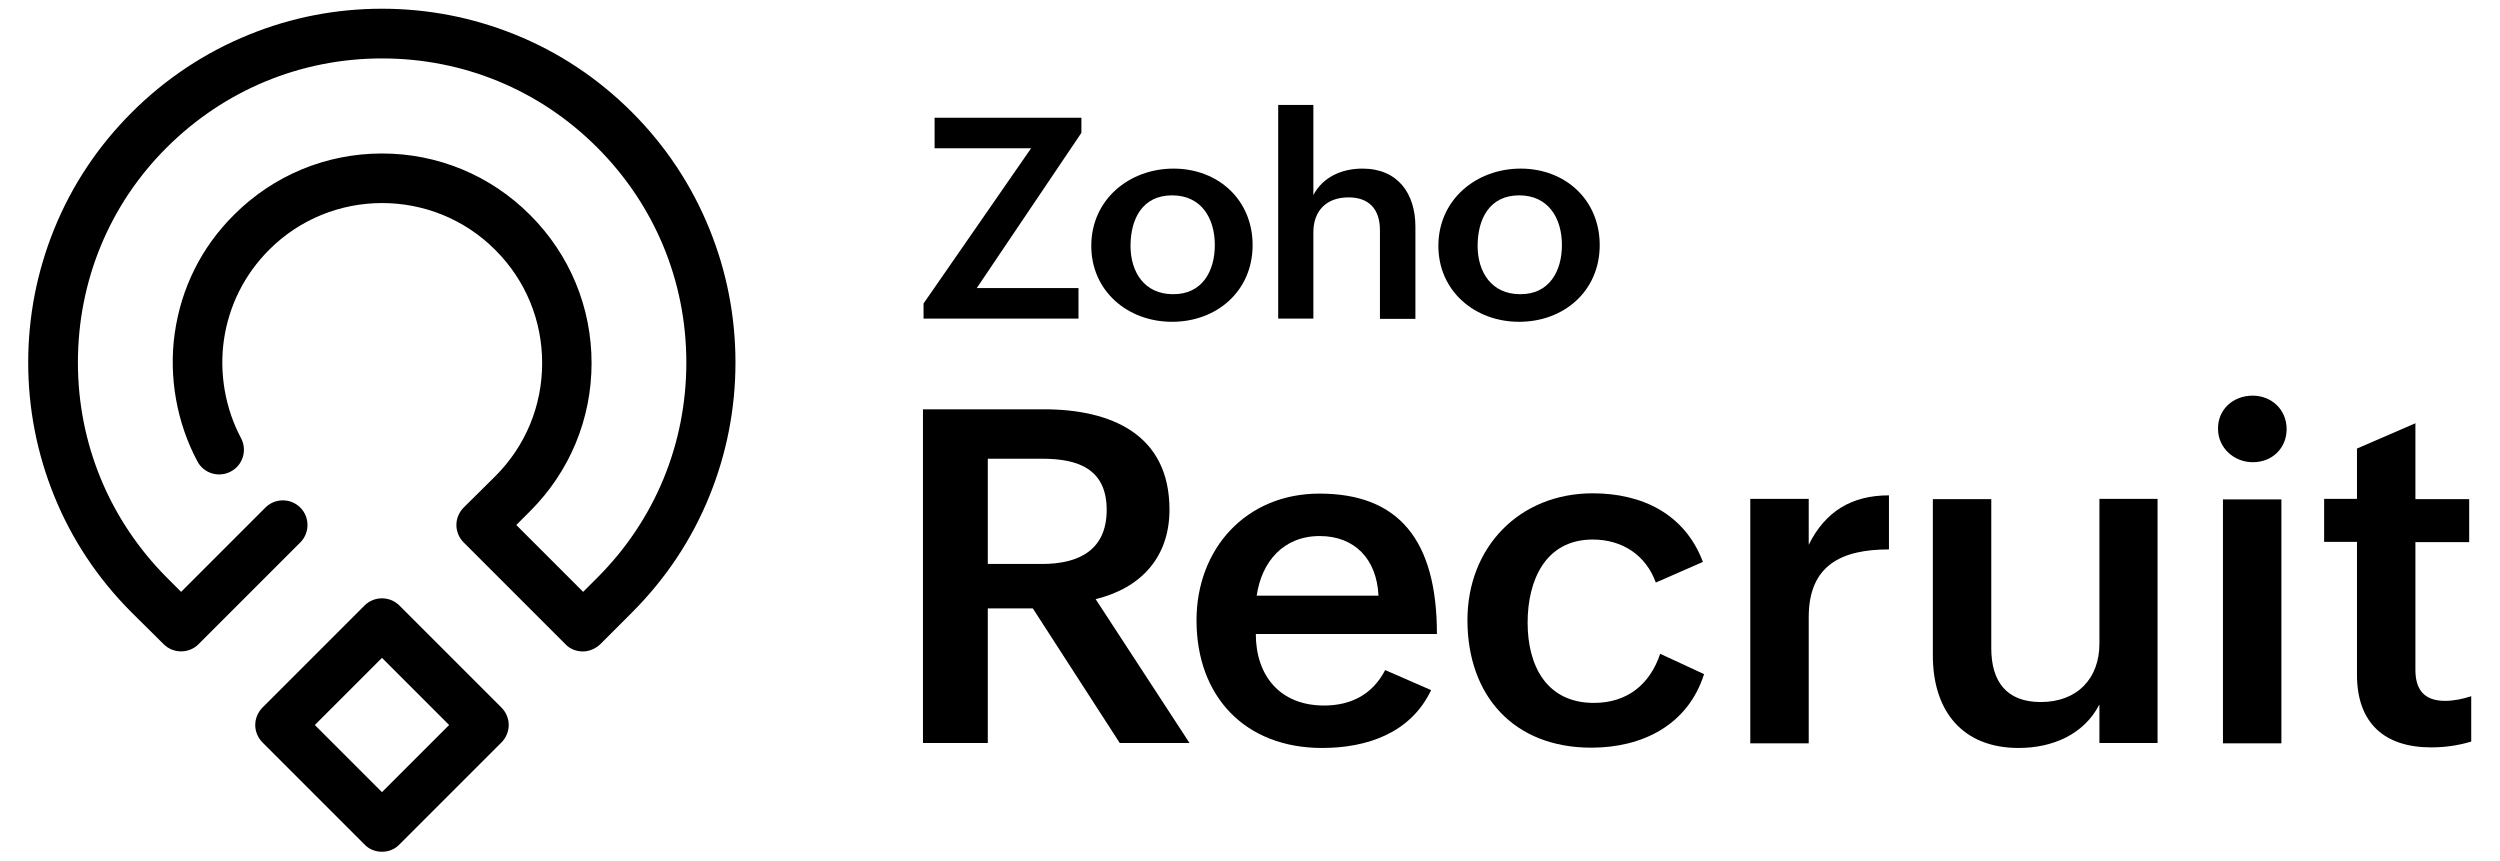
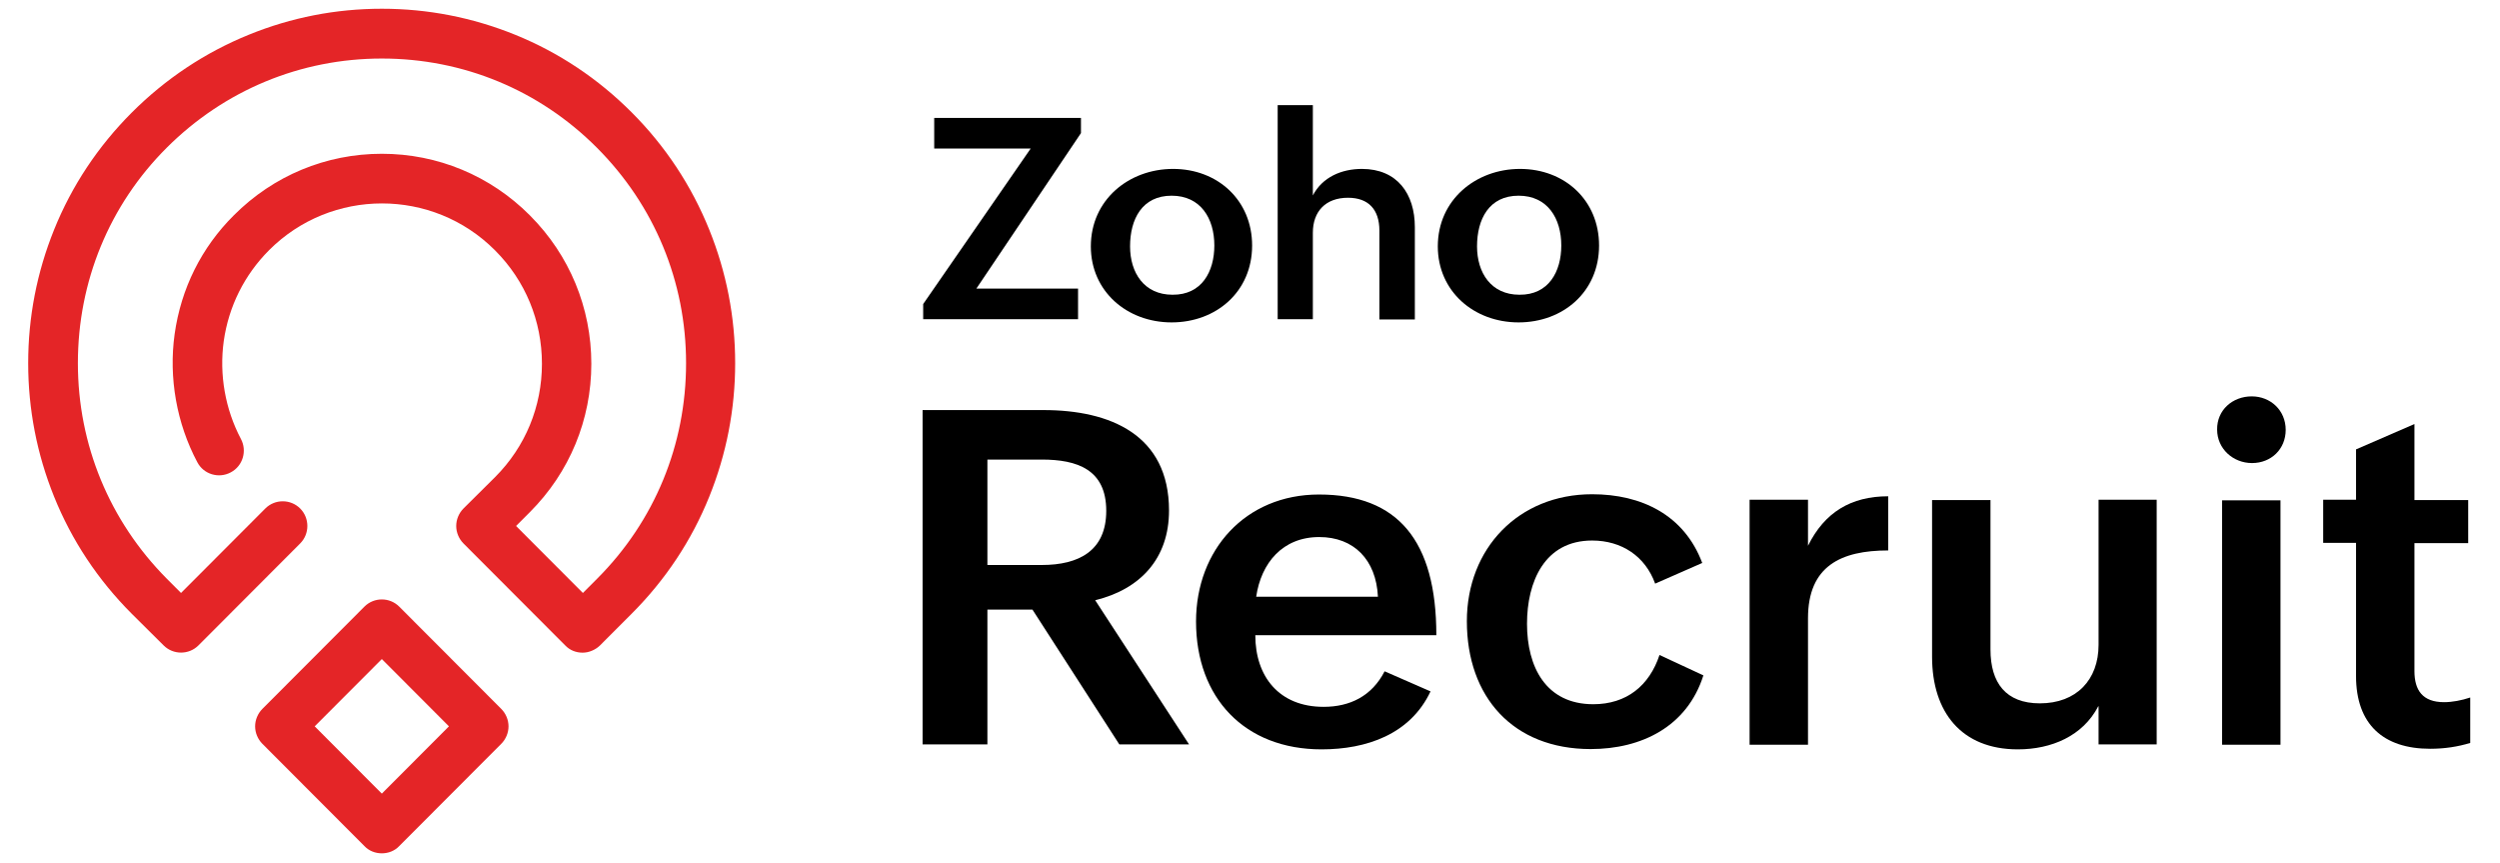
- <svg xmlns="http://www.w3.org/2000/svg" version="1.1" id="Layer_1" x="0px" y="0px" viewBox="0 0 860 296" style="enable-background:new 0 0 860 296;" xml:space="preserve">
-   <g>
-     <g>
-       <path d="M317.5,140.8h41.6c23,0,43.2,8.5,43.2,34.5c0,16.4-9.8,27-25.4,30.8l32.3,49.5h-24l-29.9-46.3h-15.5v46.3h-22.3V140.8z     M358.5,194c12.8,0,22.2-4.9,22.2-18.6c0-14.2-10-17.6-22.2-17.6h-18.7V194H358.5z" />
-       <path d="M492.3,237.4c-7,14.8-22.1,19.9-37.5,19.9c-26.5,0-43.2-17.7-43.2-43.9c0-24.6,17-43.6,42.3-43.6    c27.2,0,40.4,15.9,40.4,48.3H432c0,14.2,8.2,24.6,23.5,24.6c9.1,0,16.6-3.7,21-12.2L492.3,237.4z M474.2,204.9    c-0.6-12.7-8.3-20.5-20.2-20.5c-12.6,0-20,8.9-21.7,20.5H474.2z" />
-       <path d="M586.2,231.9c-5.6,17.6-21.3,25.3-38.8,25.3c-26.7,0-42.6-17.9-42.6-43.9c0-25,17.8-43.6,43.1-43.6    c17,0,31.7,7.1,37.9,23.6l-16.2,7.1c-3.4-9.4-11.5-14.8-21.7-14.8c-16.4,0-22.4,14.2-22.4,28.6c0,14.8,6.5,27.6,22.8,27.6    c11.5,0,19.3-6.4,22.8-16.9L586.2,231.9z" />
-       <path d="M602.1,171.6h20.1v15.8c5.7-11.5,14.8-17,27.6-17V189c-16.2,0-27.6,5.3-27.6,23.3v43.4h-20.1V171.6z" />
-       <path d="M722.1,242.5c-5.3,10.2-16.1,14.8-27.7,14.8c-19.3,0-29.5-12.7-29.5-31.8v-53.8H685V223c0,11.5,5.3,18.5,17,18.5    c12.6,0,20.2-8.1,20.2-20.1v-49.8h20v84h-20V242.5z" />
-       <path d="M774.9,136.1c6.5,0,11.7,4.8,11.7,11.5c0,6.6-5,11.4-11.6,11.4c-6.5,0-12-4.9-12-11.5    C762.9,140.8,768.3,136.1,774.9,136.1z M764.7,171.8h20.1v83.9h-20.1V171.8z" />
-       <path d="M850.1,255.1c-4.3,1.3-8.8,2-13.8,2c-16,0-25.5-8.3-25.5-25v-45.7h-11.3v-14.8h11.3v-17.3l20.1-8.7v26.1h18.5v14.8h-18.5    v43.9c0,6.6,2.8,10.7,10.2,10.7c2.8,0,6-0.6,9-1.6V255.1z" />
-     </g>
-     <g>
-       <path d="M317.7,104.4l37-53.4h-33.2V40.5H372v5.2L336,99.1h35v10.5h-53.3V104.4z" />
-       <path d="M403.7,58c15.4,0,27.2,10.8,27.2,26.3c0,15.9-12.4,26.4-27.7,26.4c-15.4,0-27.8-10.7-27.8-26.1    C375.4,68.6,388.5,58,403.7,58z M417.9,84.3c0-9.3-4.7-17.1-14.7-17.1c-10.2,0-14.3,8.1-14.3,17.4c0,9,4.8,16.6,14.6,16.6    C413.6,101.3,417.9,93.2,417.9,84.3z" />
-       <path d="M439.7,36.1h12.1v31c3.3-6.3,9.9-9.1,16.9-9.1c12.1,0,18.2,8.5,18.2,20v31.7h-12.2V79.2c0-7.3-3.8-11.3-10.8-11.3    c-7.8,0-12.1,4.8-12.1,12v29.7h-12.1V36.1z" />
-       <path d="M523.1,58c15.4,0,27.2,10.8,27.2,26.3c0,15.9-12.4,26.4-27.7,26.4c-15.4,0-27.8-10.7-27.8-26.1    C494.8,68.6,507.9,58,523.1,58z M537.3,84.3c0-9.3-4.7-17.1-14.7-17.1c-10.2,0-14.3,8.1-14.3,17.4c0,9,4.8,16.6,14.6,16.6    C533,101.3,537.3,93.2,537.3,84.3z" />
-     </g>
-   </g>
-   <g>
-     <g>
-       <path class="st1" d="M131.4,293c-2.2,0-4.4-0.8-6-2.5l-35.1-35.1c-1.6-1.6-2.5-3.8-2.5-6c0-2.2,0.9-4.4,2.5-6l35.1-35.1    c3.3-3.3,8.7-3.3,12,0l35.1,35.1c1.6,1.6,2.5,3.8,2.5,6c0,2.2-0.9,4.4-2.5,6l-35.1,35.1C135.8,292.2,133.6,293,131.4,293z     M108.3,249.4l23.1,23.1l23.1-23.1l-23.1-23.1L108.3,249.4z" />
-     </g>
-     <g>
-       <path class="st1" d="M200.5,224.1c-2.2,0-4.4-0.8-6-2.5l-35-35c-1.6-1.6-2.5-3.8-2.5-6c0-2.2,0.9-4.4,2.5-6l10.9-10.8    c10.4-10.4,16.1-24.2,16.1-38.9c0-14.7-5.7-28.5-16.1-38.9l-0.1-0.1c-21.4-21.4-56.3-21.4-77.7,0l0,0    c-8.5,8.5-13.9,19.3-15.6,31.2c-1.6,11.5,0.5,23.4,5.9,33.6c2.2,4.1,0.7,9.3-3.5,11.5c-4.1,2.2-9.3,0.7-11.5-3.5    c-7.1-13.3-9.9-29-7.8-44c2.2-15.6,9.2-29.7,20.4-40.8l0,0c13.6-13.6,31.7-21.1,50.9-21.1c19.2,0,37.3,7.5,50.9,21.1l0.1,0.1    c13.6,13.6,21.1,31.7,21.1,50.9s-7.5,37.3-21.1,50.9l-4.8,4.8l23,23l4.9-4.9c19.8-19.8,30.6-46,30.6-74s-10.9-54.2-30.7-74    s-46-30.6-74-30.6s-54.2,10.9-74,30.6s-30.6,46-30.6,74s10.9,54.2,30.6,74l4.9,4.9l29-29c3.3-3.3,8.7-3.3,12,0    c3.3,3.3,3.3,8.7,0,12l-35,35c-3.3,3.3-8.7,3.3-12,0l-11-10.9c-11.6-11.6-20.6-25.1-26.7-40.2c-5.9-14.6-8.9-30-8.9-45.8    s3-31.2,8.9-45.8c6.1-15.1,15.1-28.6,26.7-40.2S70.6,18,85.7,11.9C100.2,6,115.6,3,131.4,3s31.2,3,45.8,8.9    c15.1,6.1,28.6,15.1,40.2,26.7C229,50.2,238,63.8,244.1,78.9c5.9,14.6,8.9,30,8.9,45.8s-3,31.2-8.9,45.8    c-6.1,15.1-15.1,28.6-26.7,40.2l-11,11C204.8,223.2,202.6,224.1,200.5,224.1z" />
-     </g>
-   </g>
+ <svg xmlns="http://www.w3.org/2000/svg" width="145" height="50" viewBox="0 0 145 50" fill="none">
+   <path d="M53.532 23.784H60.546C64.424 23.784 67.83 25.22 67.83 29.611C67.83 32.382 66.177 34.172 63.547 34.814L68.993 43.176H64.947L59.905 35.355H57.292V43.176H53.532V23.784ZM60.445 32.77C62.603 32.77 64.188 31.943 64.188 29.628C64.188 27.23 62.502 26.655 60.445 26.655H57.292V32.77H60.445Z" fill="black" />
+   <path d="M83.004 40.101C81.824 42.601 79.278 43.463 76.681 43.463C72.213 43.463 69.398 40.473 69.398 36.047C69.398 31.892 72.264 28.682 76.53 28.682C81.116 28.682 83.341 31.368 83.341 36.841H72.837C72.837 39.24 74.22 40.997 76.799 40.997C78.334 40.997 79.598 40.372 80.34 38.936L83.004 40.101ZM79.952 34.611C79.851 32.466 78.553 31.149 76.546 31.149C74.422 31.149 73.174 32.652 72.888 34.611H79.952Z" fill="black" />
+   <path d="M98.836 39.172C97.892 42.145 95.245 43.446 92.294 43.446C87.793 43.446 85.112 40.422 85.112 36.03C85.112 31.807 88.113 28.666 92.379 28.666C95.245 28.666 97.723 29.865 98.769 32.652L96.037 33.851C95.464 32.264 94.098 31.351 92.379 31.351C89.613 31.351 88.602 33.75 88.602 36.182C88.602 38.682 89.698 40.845 92.446 40.845C94.385 40.845 95.7 39.764 96.29 37.99L98.836 39.172Z" fill="black" />
+   <path d="M101.517 28.986H104.906V31.655C105.867 29.713 107.401 28.784 109.559 28.784V31.926C106.828 31.926 104.906 32.821 104.906 35.861V43.193H101.517V28.986Z" fill="black" />
+   <path d="M121.749 40.963C120.856 42.686 119.035 43.463 117.079 43.463C113.825 43.463 112.105 41.318 112.105 38.091V29.003H115.494V37.669C115.494 39.611 116.388 40.794 118.36 40.794C120.485 40.794 121.766 39.426 121.766 37.399V28.986H125.138V43.176H121.766V40.963H121.749Z" fill="black" />
+   <path d="M130.652 22.99C131.748 22.99 132.624 23.801 132.624 24.932C132.624 26.047 131.781 26.858 130.669 26.858C129.573 26.858 128.645 26.03 128.645 24.916C128.628 23.784 129.539 22.99 130.652 22.99ZM128.932 29.02H132.321V43.193H128.932V29.02Z" fill="black" />
+   <path d="M143.331 43.091C142.606 43.311 141.847 43.429 141.004 43.429C138.306 43.429 136.705 42.027 136.705 39.206V31.486H134.799V28.986H136.705V26.064L140.094 24.595V29.003H143.213V31.503H140.094V38.919C140.094 40.034 140.566 40.726 141.813 40.726C142.285 40.726 142.825 40.625 143.331 40.456V43.091Z" fill="black" />
+   <path d="M53.566 17.635L59.804 8.615H54.206V6.841H62.721V7.72L56.651 16.74H62.552V18.514H53.566V17.635Z" fill="black" />
+   <path d="M68.066 9.797C70.662 9.797 72.652 11.622 72.652 14.24C72.652 16.926 70.561 18.699 67.981 18.699C65.385 18.699 63.294 16.892 63.294 14.29C63.294 11.588 65.503 9.797 68.066 9.797ZM70.46 14.24C70.46 12.669 69.667 11.351 67.981 11.351C66.262 11.351 65.57 12.72 65.57 14.29C65.57 15.811 66.38 17.095 68.032 17.095C69.735 17.111 70.46 15.743 70.46 14.24Z" fill="black" />
+   <path d="M74.135 6.098H76.176V11.335C76.732 10.27 77.845 9.797 79.025 9.797C81.065 9.797 82.094 11.233 82.094 13.176V18.53H80.037V13.378C80.037 12.145 79.396 11.47 78.216 11.47C76.901 11.47 76.176 12.28 76.176 13.497V18.514H74.135V6.098Z" fill="black" />
+   <path d="M88.197 9.797C90.794 9.797 92.783 11.622 92.783 14.24C92.783 16.926 90.692 18.699 88.113 18.699C85.516 18.699 83.426 16.892 83.426 14.29C83.426 11.588 85.634 9.797 88.197 9.797ZM90.591 14.24C90.591 12.669 89.799 11.351 88.113 11.351C86.393 11.351 85.702 12.72 85.702 14.29C85.702 15.811 86.511 17.095 88.163 17.095C89.866 17.111 90.591 15.743 90.591 14.24Z" fill="black" />
+   <path d="M22.155 49.493C21.784 49.493 21.413 49.358 21.143 49.071L15.225 43.142C14.955 42.872 14.803 42.5 14.803 42.128C14.803 41.757 14.955 41.385 15.225 41.115L21.143 35.186C21.699 34.628 22.61 34.628 23.166 35.186L29.084 41.115C29.354 41.385 29.506 41.757 29.506 42.128C29.506 42.5 29.354 42.872 29.084 43.142L23.166 49.071C22.896 49.358 22.526 49.493 22.155 49.493ZM18.26 42.128L22.155 46.03L26.049 42.128L22.155 38.226L18.26 42.128Z" fill="#E42527" />
+   <path d="M33.805 37.855C33.434 37.855 33.063 37.72 32.794 37.432L26.892 31.52C26.623 31.25 26.471 30.878 26.471 30.507C26.471 30.135 26.623 29.764 26.892 29.493L28.73 27.669C30.484 25.912 31.445 23.581 31.445 21.098C31.445 18.615 30.484 16.284 28.73 14.527L28.713 14.51C25.105 10.895 19.221 10.895 15.613 14.51C14.18 15.946 13.269 17.77 12.983 19.78C12.713 21.723 13.067 23.733 13.977 25.456C14.348 26.149 14.095 27.027 13.387 27.399C12.696 27.77 11.819 27.517 11.448 26.807C10.251 24.561 9.779 21.909 10.133 19.375C10.504 16.74 11.684 14.358 13.573 12.483C15.866 10.186 18.917 8.919 22.155 8.919C25.392 8.919 28.444 10.186 30.737 12.483L30.753 12.5C33.047 14.797 34.311 17.855 34.311 21.098C34.311 24.341 33.047 27.399 30.753 29.696L29.944 30.507L33.822 34.392L34.648 33.564C37.987 30.22 39.808 25.794 39.808 21.064C39.808 16.334 37.97 11.909 34.631 8.564C31.293 5.22 26.876 3.395 22.155 3.395C17.434 3.395 13.016 5.236 9.678 8.564C6.34 11.892 4.519 16.334 4.519 21.064C4.519 25.794 6.356 30.22 9.678 33.564L10.504 34.392L15.394 29.493C15.95 28.936 16.86 28.936 17.417 29.493C17.973 30.051 17.973 30.963 17.417 31.52L11.516 37.432C10.959 37.99 10.049 37.99 9.492 37.432L7.638 35.591C5.682 33.632 4.165 31.351 3.136 28.801C2.141 26.334 1.635 23.733 1.635 21.064C1.635 18.395 2.141 15.794 3.136 13.328C4.165 10.777 5.682 8.497 7.638 6.537C9.594 4.578 11.903 3.041 14.449 2.01C16.894 1.014 19.491 0.507 22.155 0.507C24.819 0.507 27.415 1.014 29.877 2.01C32.423 3.041 34.699 4.561 36.655 6.52C38.611 8.48 40.128 10.777 41.156 13.328C42.151 15.794 42.657 18.395 42.657 21.064C42.657 23.733 42.151 26.334 41.156 28.801C40.128 31.351 38.611 33.632 36.655 35.591L34.8 37.449C34.53 37.703 34.159 37.855 33.805 37.855Z" fill="#E42527" />
</svg>
